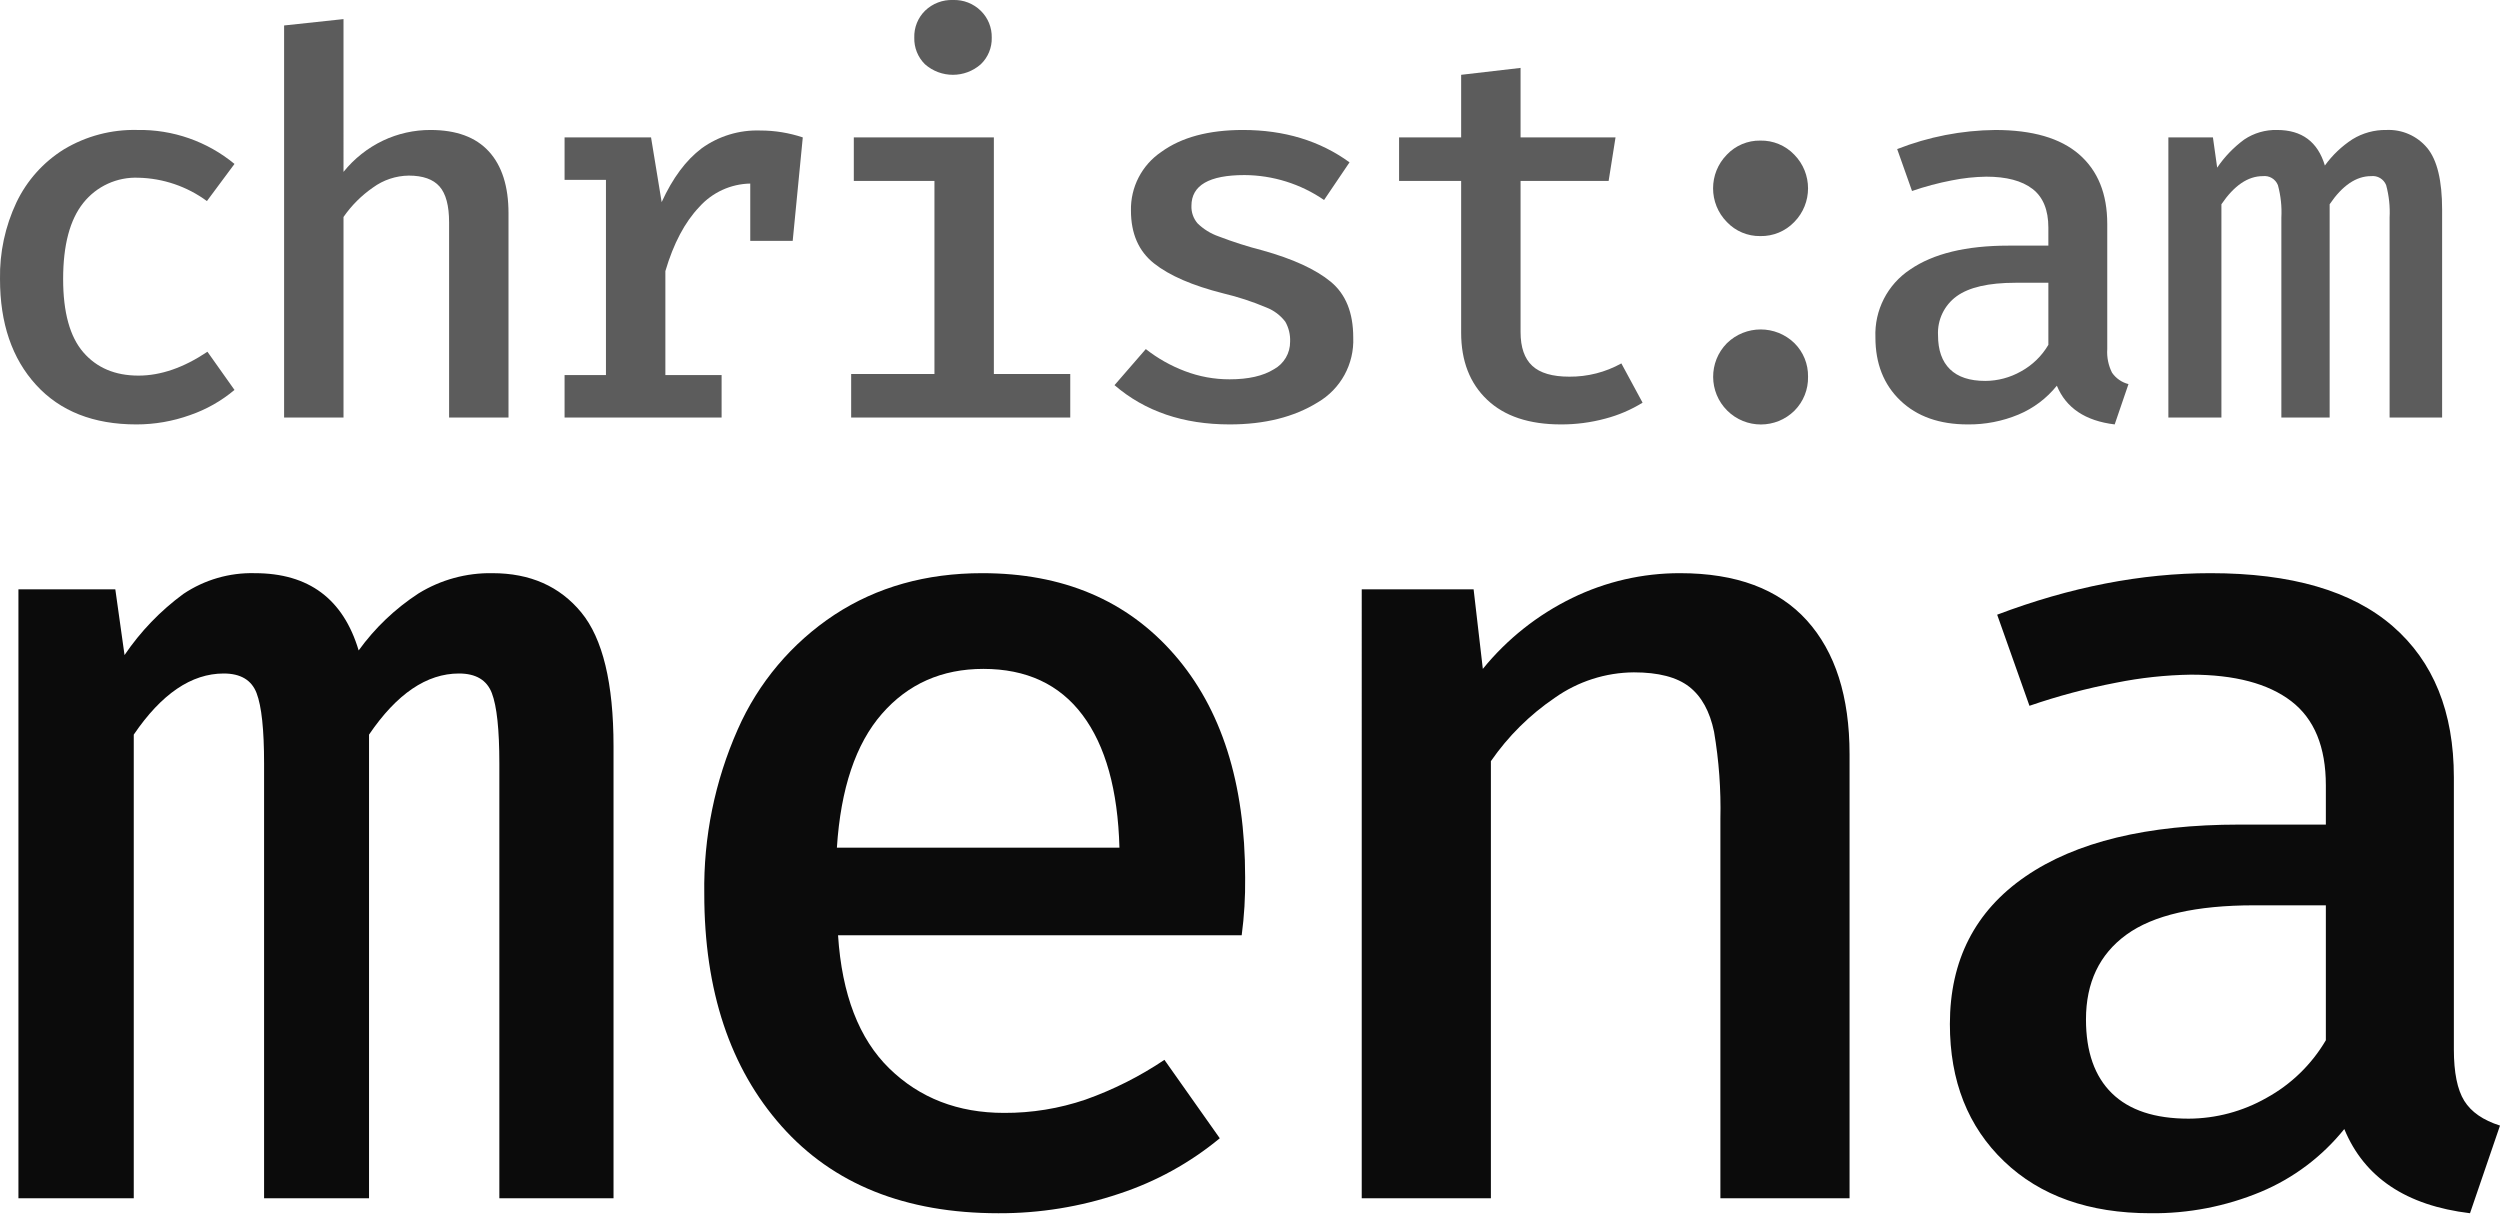
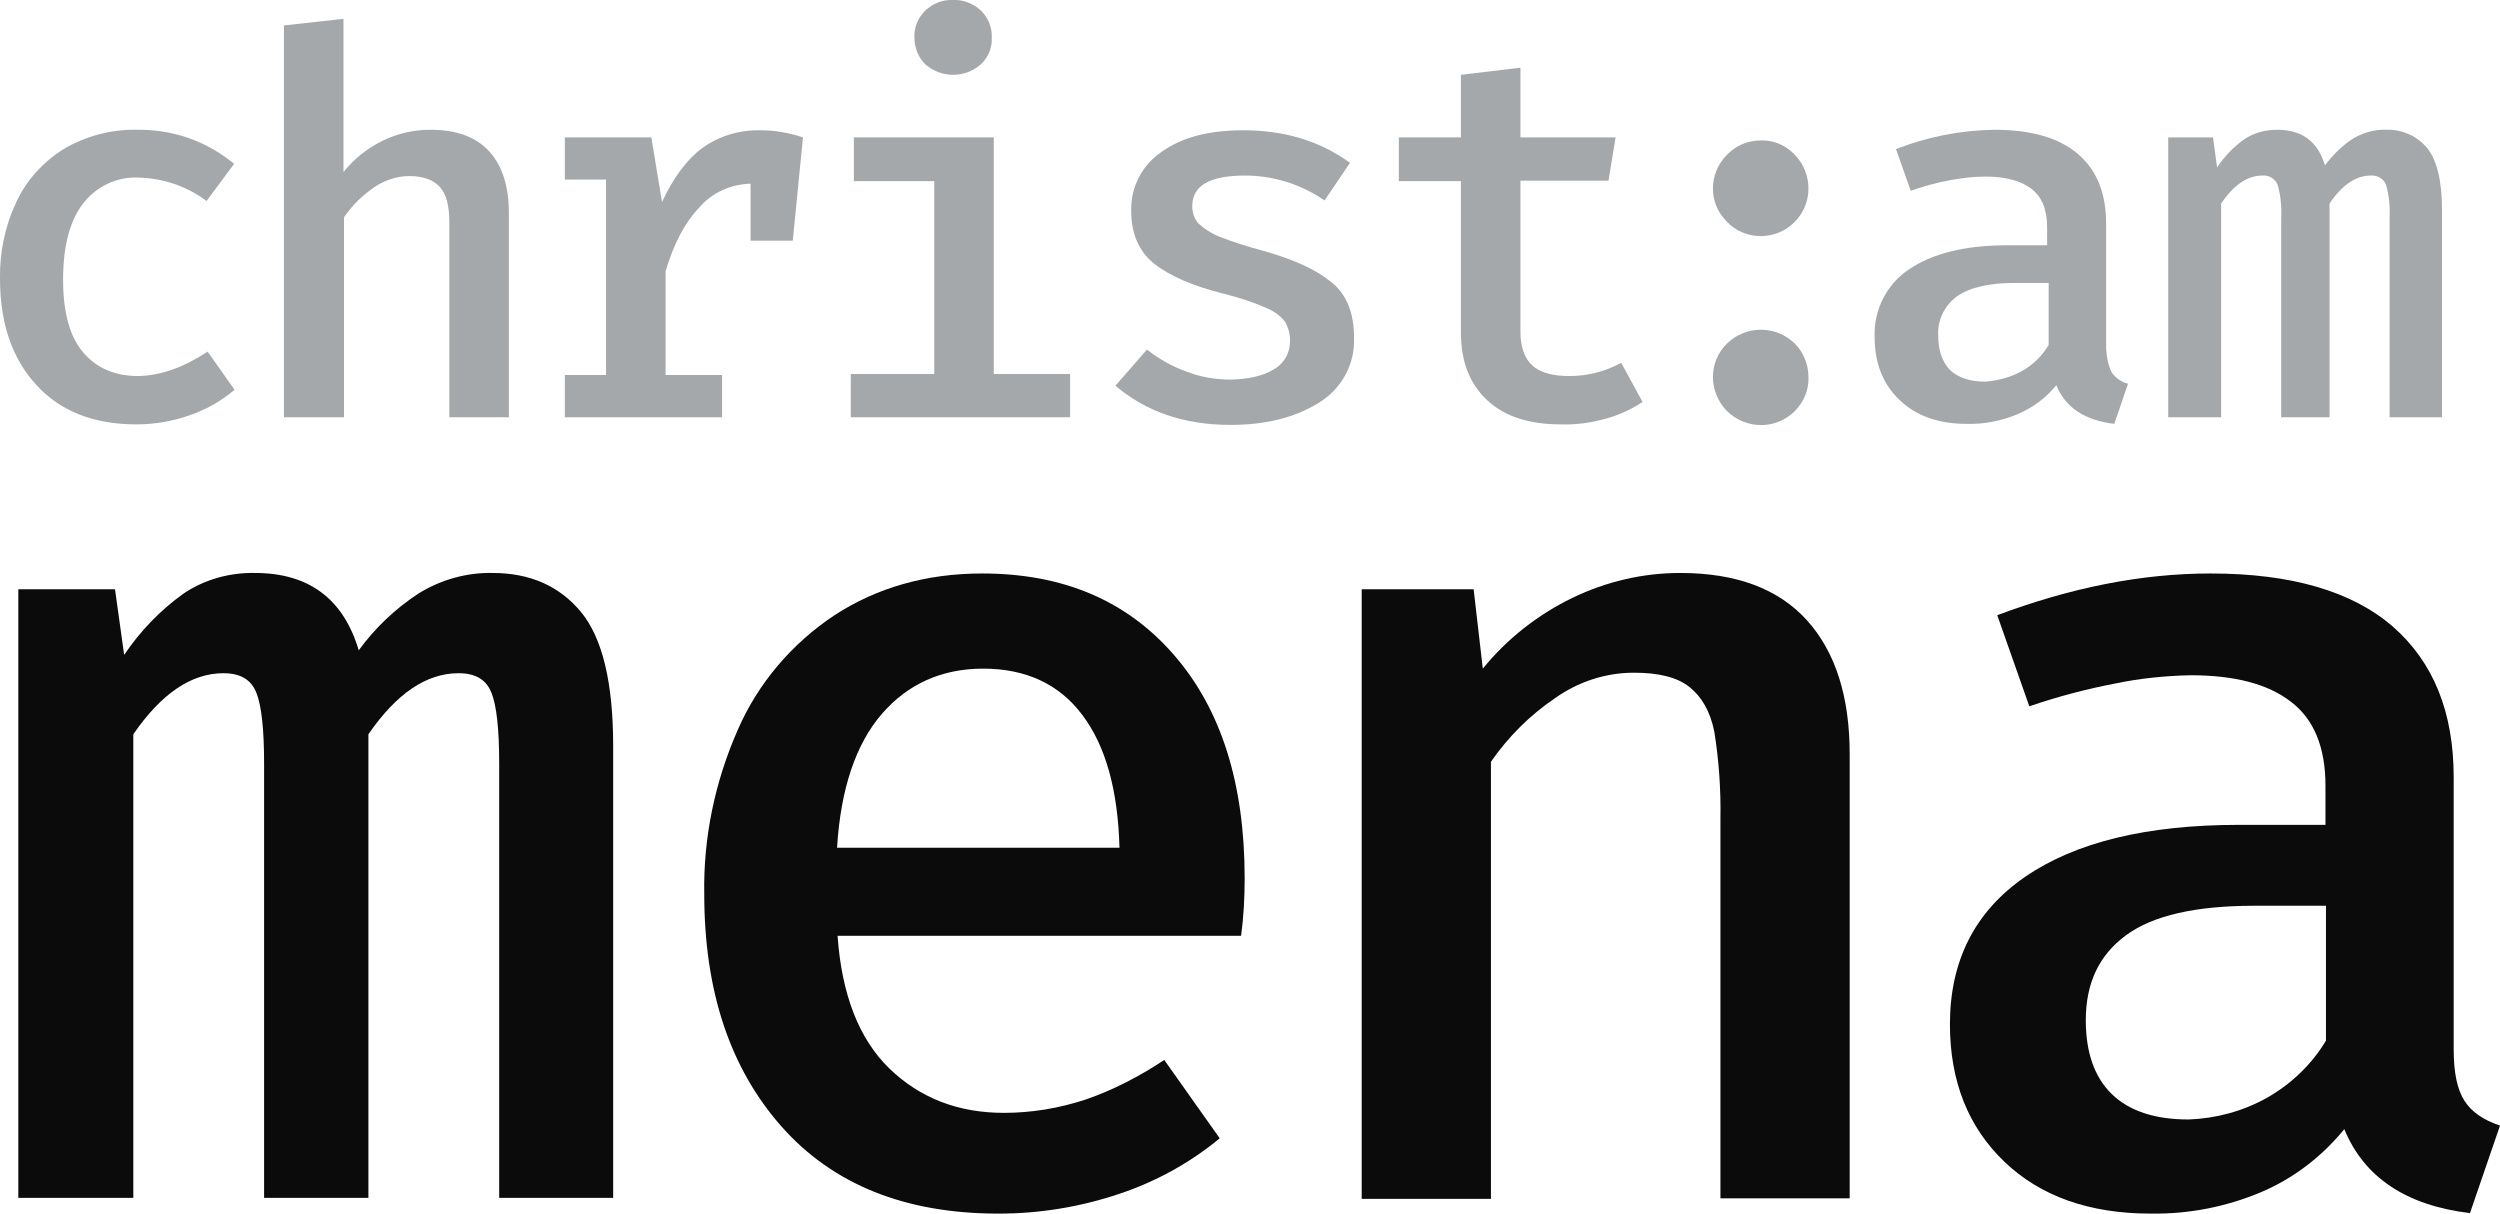
- <svg xmlns="http://www.w3.org/2000/svg" viewBox="0 0 491.281 238.415">
-   <path d="M45.123,71.217l5.318,7.506a27.531,27.531,0,0,1-8.757,4.952,31.115,31.115,0,0,1-10.53,1.825q-12.616,0-19.704-7.767-7.093-7.765-7.09-20.799A33.906,33.906,0,0,1,7.591,41.869a24.896,24.896,0,0,1,9.331-10.426,26.717,26.717,0,0,1,14.439-3.806,29.168,29.168,0,0,1,19.079,6.673L45.02,41.608a23.58,23.58,0,0,0-13.449-4.587,13.137,13.137,0,0,0-10.843,4.952q-3.961,4.953-3.961,14.961,0,9.801,3.961,14.387,3.961,4.589,10.843,4.587Q38.139,75.908,45.123,71.217Z" transform="translate(-4.35955 -2.09581)" fill="#5c5c5c" />
-   <path d="M71.864,35.874a22.265,22.265,0,0,1,7.768-6.151,21.656,21.656,0,0,1,9.33-2.085q7.61,0,11.468,4.223,3.856,4.222,3.858,12.145V84.144H92.611V45.778q0-4.899-1.877-7.037-1.876-2.135-6.046-2.137a12.196,12.196,0,0,0-7.038,2.346,22.871,22.871,0,0,0-5.786,5.786V84.144H60.188V7.1l11.675-1.251Z" transform="translate(-4.35955 -2.09581)" fill="#5c5c5c" />
-   <path d="M162.116,29.098l-1.981,20.329h-8.341V38.168a13.775,13.775,0,0,0-10.007,4.587q-4.277,4.484-6.673,12.615V75.803h11.05v8.341H115.305V75.803h8.132V37.438h-8.132V29.098h16.993l2.086,12.719q3.23-7.089,7.871-10.582a18.607,18.607,0,0,1,11.52-3.493A26.24,26.24,0,0,1,162.116,29.098Z" transform="translate(-4.35955 -2.09581)" fill="#5c5c5c" />
-   <path d="M199.667,75.595H214.678v8.549H171.622V75.595h16.368V37.647H172.144v-8.549h27.523ZM197.112,4.233A7.159,7.159,0,0,1,199.249,9.498a6.986,6.986,0,0,1-2.137,5.213,8.295,8.295,0,0,1-11,0A7.068,7.068,0,0,1,184.028,9.498a7.111,7.111,0,0,1,2.137-5.317,7.511,7.511,0,0,1,5.474-2.085A7.414,7.414,0,0,1,197.112,4.233Z" transform="translate(-4.35955 -2.09581)" fill="#5c5c5c" />
-   <path d="M254.702,74.657a6.103,6.103,0,0,0,3.181-5.421,7.324,7.324,0,0,0-.939-3.91,8.524,8.524,0,0,0-3.754-2.815,53.207,53.207,0,0,0-8.444-2.763q-9.071-2.292-13.606-5.891-4.534-3.597-4.534-10.373a13.559,13.559,0,0,1,5.943-11.52q5.942-4.325,16.055-4.327,12.198,0,20.955,6.36l-5.004,7.402a27.875,27.875,0,0,0-15.637-4.9q-10.427,0-10.427,6.047a4.993,4.993,0,0,0,1.2,3.44,11.161,11.161,0,0,0,4.118,2.554,78.944,78.944,0,0,0,8.652,2.763q8.966,2.502,13.397,6.151,4.429,3.651,4.43,10.947a14.085,14.085,0,0,1-6.984,12.771q-6.985,4.327-17.306,4.327-13.659,0-22.623-7.715l6.15-7.09a29.039,29.039,0,0,0,7.663,4.326,24.399,24.399,0,0,0,8.809,1.616Q251.523,76.637,254.702,74.657Z" transform="translate(-4.35955 -2.09581)" fill="#5c5c5c" />
-   <path d="M319.85,84.352a32.877,32.877,0,0,1-8.757,1.147q-9.382,0-14.491-4.848-5.11-4.849-5.109-13.188V37.647H279.295v-8.549h12.198V16.796l11.677-1.356V29.098h18.661l-1.355,8.549H303.17V67.359q0,4.484,2.293,6.62,2.292,2.137,7.298,2.137A20.683,20.683,0,0,0,322.977,73.51l4.17,7.715A26.835,26.835,0,0,1,319.85,84.352Z" transform="translate(-4.35955 -2.09581)" fill="#5c5c5c" />
-   <path d="M343.712,32.486a8.862,8.862,0,0,1,6.568-2.763,8.987,8.987,0,0,1,6.673,2.763,9.442,9.442,0,0,1,0,13.24,8.98,8.98,0,0,1-6.673,2.763,8.856,8.856,0,0,1-6.568-2.763,9.438,9.438,0,0,1,0-13.24Zm0,37.062a9.502,9.502,0,0,1,13.293,0,9.04,9.04,0,0,1,2.657,6.568,9.161,9.161,0,0,1-2.657,6.672,9.381,9.381,0,0,1-13.293-13.24Z" transform="translate(-4.35955 -2.09581)" fill="#5c5c5c" />
-   <path d="M419.4,75.335a5.599,5.599,0,0,0,3.232,2.241L419.921,85.499q-8.655-1.044-11.364-7.611a19.169,19.169,0,0,1-7.559,5.682,25.187,25.187,0,0,1-9.955,1.929q-8.344,0-13.241-4.692-4.901-4.691-4.9-12.406a15.236,15.236,0,0,1,6.828-13.345q6.828-4.691,19.34-4.691h7.818V46.821q0-5.211-3.127-7.61-3.127-2.397-9.07-2.398a37.106,37.106,0,0,0-6.777.73,56.977,56.977,0,0,0-7.818,2.085l-2.918-8.236a54.246,54.246,0,0,1,19.286-3.753q10.947,0,16.472,4.796,5.524,4.796,5.525,13.657V70.695A9.001,9.001,0,0,0,419.4,75.335Zm-17.879-.261a14.06,14.06,0,0,0,5.368-5.213V57.663H400.426q-7.923,0-11.572,2.658a8.898,8.898,0,0,0-3.648,7.663q0,4.378,2.346,6.672,2.346,2.295,6.932,2.294A14.341,14.341,0,0,0,401.521,75.074Z" transform="translate(-4.35955 -2.09581)" fill="#5c5c5c" />
-   <path d="M481.346,31.183q2.918,3.545,2.92,12.093V84.144H473.944V44.84a20.212,20.212,0,0,0-.677-6.359A2.832,2.832,0,0,0,470.296,36.708q-4.38,0-8.132,5.526V84.144h-9.488V44.84a20.212,20.212,0,0,0-.677-6.359,2.832,2.832,0,0,0-2.971-1.773q-4.38,0-8.132,5.526V84.144H430.471V29.098h8.757l.834,5.942a22.567,22.567,0,0,1,5.316-5.525,11.074,11.074,0,0,1,6.464-1.877q7.296,0,9.384,6.985a20.412,20.412,0,0,1,5.421-5.16,12.334,12.334,0,0,1,6.673-1.825A9.84,9.84,0,0,1,481.346,31.183Z" transform="translate(-4.35955 -2.09581)" fill="#5c5c5c" />
-   <path d="M118.579,122.436q6.343,7.708,6.346,26.289v88.839H102.488V152.125q0-9.971-1.474-13.825-1.475-3.851-6.458-3.853-9.519,0-17.678,12.011v91.106H56.255V152.125q0-9.971-1.473-13.825-1.477-3.851-6.459-3.853-9.519,0-17.678,12.011v91.106H7.982V117.904H27.02l1.813,12.918a48.991,48.991,0,0,1,11.559-12.011,24.068,24.068,0,0,1,14.051-4.079q15.861,0,20.397,15.184a44.334,44.334,0,0,1,11.784-11.218,26.809,26.809,0,0,1,14.504-3.966Q112.229,114.731,118.579,122.436Z" transform="translate(-4.35955 -2.09581)" fill="#0b0b0b" />
-   <path d="M179.131,212.069q8.95,8.726,22.55,8.725a48.873,48.873,0,0,0,15.979-2.606,69.516,69.516,0,0,0,15.523-7.819l10.879,15.411a60.817,60.817,0,0,1-19.718,10.879,73.462,73.462,0,0,1-23.795,3.853q-27.423,0-42.607-17.11-15.186-17.109-15.183-45.666a76.827,76.827,0,0,1,6.573-32.295A52.129,52.129,0,0,1,168.366,122.89q12.462-8.159,29.009-8.159,23.798,0,37.734,15.977,13.939,15.978,13.937,43.853a78.635,78.635,0,0,1-.679,11.332H169.046Q170.179,203.347,179.131,212.069Zm-1.473-69.689q-7.708,8.838-8.839,26.289h55.524q-.457-16.997-7.251-26.063-6.799-9.062-19.491-9.065Q185.364,133.542,177.659,142.38Z" transform="translate(-4.35955 -2.09581)" fill="#0b0b0b" />
-   <path d="M271.957,117.904h21.984l1.813,15.638a51.898,51.898,0,0,1,17.563-13.938,48.127,48.127,0,0,1,21.19-4.872q16.54,0,24.929,9.292,8.382,9.295,8.385,26.289v87.253h-25.383V163.003a89.745,89.745,0,0,0-1.246-17.11q-1.249-6.003-4.873-8.839-3.628-2.831-10.879-2.833a27.262,27.262,0,0,0-15.523,4.986,48.094,48.094,0,0,0-12.578,12.465v85.893h-25.383Z" transform="translate(-4.35955 -2.09581)" fill="#0b0b0b" />
-   <path d="M488.614,218.415q2.039,3.288,7.026,4.872l-5.894,17.224q-18.813-2.268-24.703-16.544a41.705,41.705,0,0,1-16.431,12.351,54.766,54.766,0,0,1-21.642,4.193q-18.135,0-28.782-10.198-10.656-10.198-10.652-26.969,0-18.809,14.845-29.009,14.841-10.198,42.039-10.198h16.998v-7.705q0-11.33-6.799-16.544-6.797-5.211-19.716-5.213a80.705,80.705,0,0,0-14.731,1.586,123.739,123.739,0,0,0-16.998,4.533l-6.346-17.904q21.528-8.159,41.927-8.159,23.795,0,35.808,10.425,12.01,10.426,12.011,29.688v53.485Q486.575,215.129,488.614,218.415Zm-38.867-.567a30.58,30.58,0,0,0,11.671-11.332V180.001H447.368q-17.227,0-25.156,5.779-7.936,5.779-7.932,16.657,0,9.519,5.098,14.504,5.101,4.988,15.071,4.986A31.178,31.178,0,0,0,449.747,217.848Z" transform="translate(-4.35955 -2.09581)" fill="#0b0b0b" />
+ <svg xmlns="http://www.w3.org/2000/svg" version="1.1" id="Layer_1" x="0px" y="0px" viewBox="0 0 491.3 238.4" style="enable-background:new 0 0 491.3 238.4;" xml:space="preserve">
+   <style type="text/css">
+ 	.st0{fill:#A5A8AA;}
+ 	.st1{fill:#0B0B0B;}
+ </style>
+   <path class="st0" d="M40.8,69.1l5.3,7.5c-2.6,2.2-5.6,3.9-8.8,5c-3.4,1.2-6.9,1.8-10.5,1.8c-8.4,0-15-2.6-19.7-7.8  C2.4,70.5,0,63.5,0,54.8c-0.1-5.2,1-10.4,3.2-15.1c2-4.3,5.3-7.9,9.3-10.4c4.4-2.6,9.4-3.9,14.4-3.8c7-0.1,13.7,2.2,19.1,6.7  l-5.4,7.3c-3.9-2.9-8.6-4.5-13.4-4.6c-4.2-0.2-8.2,1.7-10.8,5s-4,8.3-4,15c0,6.5,1.3,11.3,4,14.4c2.6,3.1,6.3,4.6,10.8,4.6  C31.6,73.8,36.1,72.2,40.8,69.1z" />
+   <path class="st0" d="M67.5,33.8c2.1-2.6,4.7-4.7,7.8-6.2c2.9-1.4,6.1-2.1,9.3-2.1c5.1,0,8.9,1.4,11.5,4.2s3.9,6.9,3.9,12.1V82H88.3  V43.7c0-3.3-0.6-5.6-1.9-7s-3.3-2.1-6-2.1c-2.5,0-5,0.9-7,2.3c-2.3,1.6-4.2,3.5-5.8,5.8V82H55.8V5l11.7-1.3V33.8z" />
+   <path class="st0" d="M157.8,27l-2,20.3h-8.3V36.1c-3.8,0.1-7.5,1.7-10,4.6c-2.9,3-5.1,7.2-6.7,12.6v20.4h11.1V82H111v-8.3h8.1V35.3  H111V27h17l2.1,12.7c2.2-4.7,4.8-8.3,7.9-10.6c3.3-2.4,7.4-3.6,11.5-3.5C152.3,25.6,155.1,26.1,157.8,27z" />
+   <path class="st0" d="M195.3,73.5h15V82h-43.1v-8.5h16.4V35.6h-15.8V27h27.5V73.5z M192.8,2.1c1.4,1.4,2.2,3.3,2.1,5.3  c0.1,2-0.7,3.9-2.1,5.2c-3.1,2.8-7.9,2.8-11,0c-1.4-1.4-2.1-3.3-2.1-5.2c-0.1-2,0.7-3.9,2.1-5.3c1.5-1.4,3.4-2.2,5.5-2.1  C189.3-0.1,191.3,0.7,192.8,2.1z" />
+   <path class="st0" d="M250.3,72.6c2-1.1,3.2-3.2,3.2-5.4c0.1-1.4-0.3-2.7-0.9-3.9c-1-1.3-2.3-2.2-3.8-2.8c-2.7-1.2-5.6-2.1-8.4-2.8  c-6-1.5-10.6-3.5-13.6-5.9s-4.5-5.9-4.5-10.4c-0.1-4.6,2.1-8.9,5.9-11.5c4-2.9,9.3-4.3,16.1-4.3c8.1,0,15.1,2.1,21,6.4l-5,7.4  c-4.6-3.2-10.1-4.9-15.6-4.9c-7,0-10.4,2-10.4,6c0,1.3,0.4,2.5,1.2,3.4c1.2,1.1,2.6,2,4.1,2.6c2.8,1.1,5.7,2,8.7,2.8  c6,1.7,10.4,3.7,13.4,6.2c3,2.4,4.4,6.1,4.4,10.9c0.2,5.2-2.5,10.1-7,12.8c-4.7,2.9-10.4,4.3-17.3,4.3c-9.1,0-16.6-2.6-22.6-7.7  l6.2-7.1c2.3,1.8,4.9,3.3,7.7,4.3c2.8,1.1,5.8,1.6,8.8,1.6C245.3,74.5,248.2,73.9,250.3,72.6z" />
+   <path class="st0" d="M315.5,82.3c-2.9,0.8-5.8,1.2-8.8,1.1c-6.3,0-11.1-1.6-14.5-4.8c-3.4-3.2-5.1-7.6-5.1-13.2V35.6h-12.2V27h12.2  V14.7l11.7-1.4V27h18.7l-1.4,8.5h-17.3v29.7c0,3,0.8,5.2,2.3,6.6s4,2.1,7.3,2.1c3.6,0,7.1-0.9,10.2-2.6l4.2,7.7  C320.5,80.5,318.1,81.6,315.5,82.3z" />
+   <path class="st0" d="M339.4,30.4c1.7-1.8,4.1-2.8,6.6-2.8c2.5-0.1,4.9,0.9,6.7,2.8c3.6,3.7,3.6,9.6,0,13.2c-1.7,1.8-4.2,2.8-6.7,2.8  s-4.9-1-6.6-2.8C335.7,40,335.7,34.1,339.4,30.4z M339.4,67.5c3.7-3.6,9.6-3.6,13.3,0c1.7,1.7,2.7,4.1,2.7,6.6  c0.1,2.5-0.9,4.9-2.7,6.7c-3.7,3.7-9.6,3.6-13.3,0C335.7,77,335.7,71.1,339.4,67.5z" />
+   <path class="st0" d="M415,73.2c0.8,1.1,1.9,1.9,3.2,2.2l-2.7,7.9c-5.8-0.7-9.6-3.2-11.4-7.6c-2,2.5-4.6,4.4-7.6,5.7  c-3.2,1.3-6.5,2-10,1.9c-5.6,0-10-1.6-13.2-4.7c-3.3-3.1-4.9-7.3-4.9-12.4c-0.2-5.3,2.4-10.4,6.8-13.3c4.6-3.1,11-4.7,19.3-4.7h7.8  v-3.5c0-3.5-1-6-3.1-7.6s-5.1-2.4-9.1-2.4c-2.3,0-4.5,0.3-6.8,0.7c-2.7,0.5-5.3,1.2-7.8,2.1l-2.9-8.2c6.1-2.4,12.7-3.7,19.3-3.8  c7.3,0,12.8,1.6,16.5,4.8s5.5,7.7,5.5,13.7v24.6C414,70.2,414.3,71.8,415,73.2z M397.2,73c2.2-1.2,4.1-3,5.4-5.2V55.6h-6.5  c-5.3,0-9.1,0.9-11.6,2.7c-2.4,1.8-3.8,4.7-3.6,7.7c0,2.9,0.8,5.1,2.3,6.7c1.6,1.5,3.9,2.3,6.9,2.3C392.6,74.8,395,74.2,397.2,73z" />
+   <path class="st0" d="M477,29.1c1.9,2.4,2.9,6.4,2.9,12.1V82h-10.3V42.7c0.1-2.1-0.1-4.3-0.7-6.4c-0.5-1.2-1.7-1.9-3-1.8  c-2.9,0-5.6,1.8-8.1,5.5v42h-9.5V42.7c0.1-2.1-0.1-4.3-0.7-6.4c-0.5-1.2-1.7-1.9-3-1.8c-2.9,0-5.6,1.8-8.1,5.5v42h-10.4V27h8.8  l0.8,5.9c1.4-2.1,3.2-4,5.3-5.5c1.9-1.3,4.2-1.9,6.5-1.9c4.9,0,8,2.3,9.4,7c1.5-2,3.3-3.8,5.4-5.2c2-1.2,4.3-1.9,6.7-1.8  C472,25.4,475,26.7,477,29.1z" />
+   <path class="st1" d="M114.2,120.3c4.2,5.1,6.3,13.9,6.3,26.3v88.8H98.1V150c0-6.6-0.5-11.3-1.5-13.8c-1-2.6-3.1-3.9-6.5-3.9  c-6.3,0-12.2,4-17.7,12v91.1H51.9V150c0-6.6-0.5-11.3-1.5-13.8c-1-2.6-3.1-3.9-6.5-3.9c-6.3,0-12.2,4-17.7,12v91.1H3.6V115.8h19  l1.8,12.9c3.1-4.6,7-8.7,11.6-12c4.1-2.8,9.1-4.2,14.1-4.1c10.6,0,17.4,5.1,20.4,15.2c3.2-4.4,7.2-8.2,11.8-11.2  c4.4-2.7,9.4-4.1,14.5-4C104.2,112.6,110,115.2,114.2,120.3z" />
+   <path class="st1" d="M174.8,210c6,5.8,13.5,8.7,22.5,8.7c5.4,0,10.8-0.9,16-2.6c5.5-1.9,10.7-4.6,15.5-7.8l10.9,15.4  c-5.8,4.8-12.5,8.5-19.7,10.9c-7.7,2.6-15.7,3.9-23.8,3.9c-18.3,0-32.5-5.7-42.6-17.1c-10.1-11.4-15.2-26.6-15.2-45.7  c-0.2-11.1,2.1-22.1,6.6-32.3c4-9.2,10.7-17,19-22.5c8.3-5.4,18-8.2,29-8.2c15.9,0,28.4,5.3,37.7,16s13.9,25.3,13.9,43.9  c0,3.8-0.2,7.6-0.7,11.3h-79.3C165.4,195.4,168.8,204.2,174.8,210z M173.3,140.3c-5.1,5.9-8.1,14.7-8.8,26.3H220  c-0.3-11.3-2.7-20-7.3-26.1c-4.5-6-11-9.1-19.5-9.1C185.1,131.4,178.4,134.4,173.3,140.3L173.3,140.3z" />
+   <path class="st1" d="M267.6,115.8h22l1.8,15.6c4.8-5.9,10.8-10.6,17.6-13.9c6.6-3.2,13.8-4.9,21.2-4.9c11,0,19.3,3.1,24.9,9.3  c5.6,6.2,8.4,15,8.4,26.3v87.3h-25.4v-74.6c0.1-5.7-0.3-11.5-1.2-17.1c-0.8-4-2.5-6.9-4.9-8.8c-2.4-1.9-6-2.8-10.9-2.8  c-5.6,0-11,1.8-15.5,5c-4.9,3.3-9.2,7.6-12.6,12.5v85.9h-25.4V115.8z" />
+   <path class="st1" d="M484.3,216.3c1.4,2.2,3.7,3.8,7,4.9l-5.9,17.2c-12.5-1.5-20.8-7-24.7-16.5c-4.4,5.4-10,9.7-16.4,12.4  c-6.9,2.9-14.2,4.3-21.6,4.2c-12.1,0-21.7-3.4-28.8-10.2c-7.1-6.8-10.7-15.8-10.7-27c0-12.5,4.9-22.2,14.8-29s23.9-10.2,42-10.2h17  v-7.7c0-7.6-2.3-13.1-6.8-16.5c-4.5-3.5-11.1-5.2-19.7-5.2c-4.9,0.1-9.9,0.6-14.7,1.6c-5.8,1.1-11.4,2.6-17,4.5l-6.3-17.9  c14.4-5.4,28.3-8.2,41.9-8.2c15.9,0,27.8,3.5,35.8,10.4c8,7,12,16.8,12,29.7v53.5C482.2,210.8,482.9,214.1,484.3,216.3z   M445.4,215.8c4.8-2.7,8.9-6.6,11.7-11.3V178H443c-11.5,0-19.9,1.9-25.2,5.8c-5.3,3.9-7.9,9.4-7.9,16.7c0,6.3,1.7,11.2,5.1,14.5  s8.4,5,15.1,5C435.5,219.8,440.7,218.4,445.4,215.8L445.4,215.8z" />
</svg>
